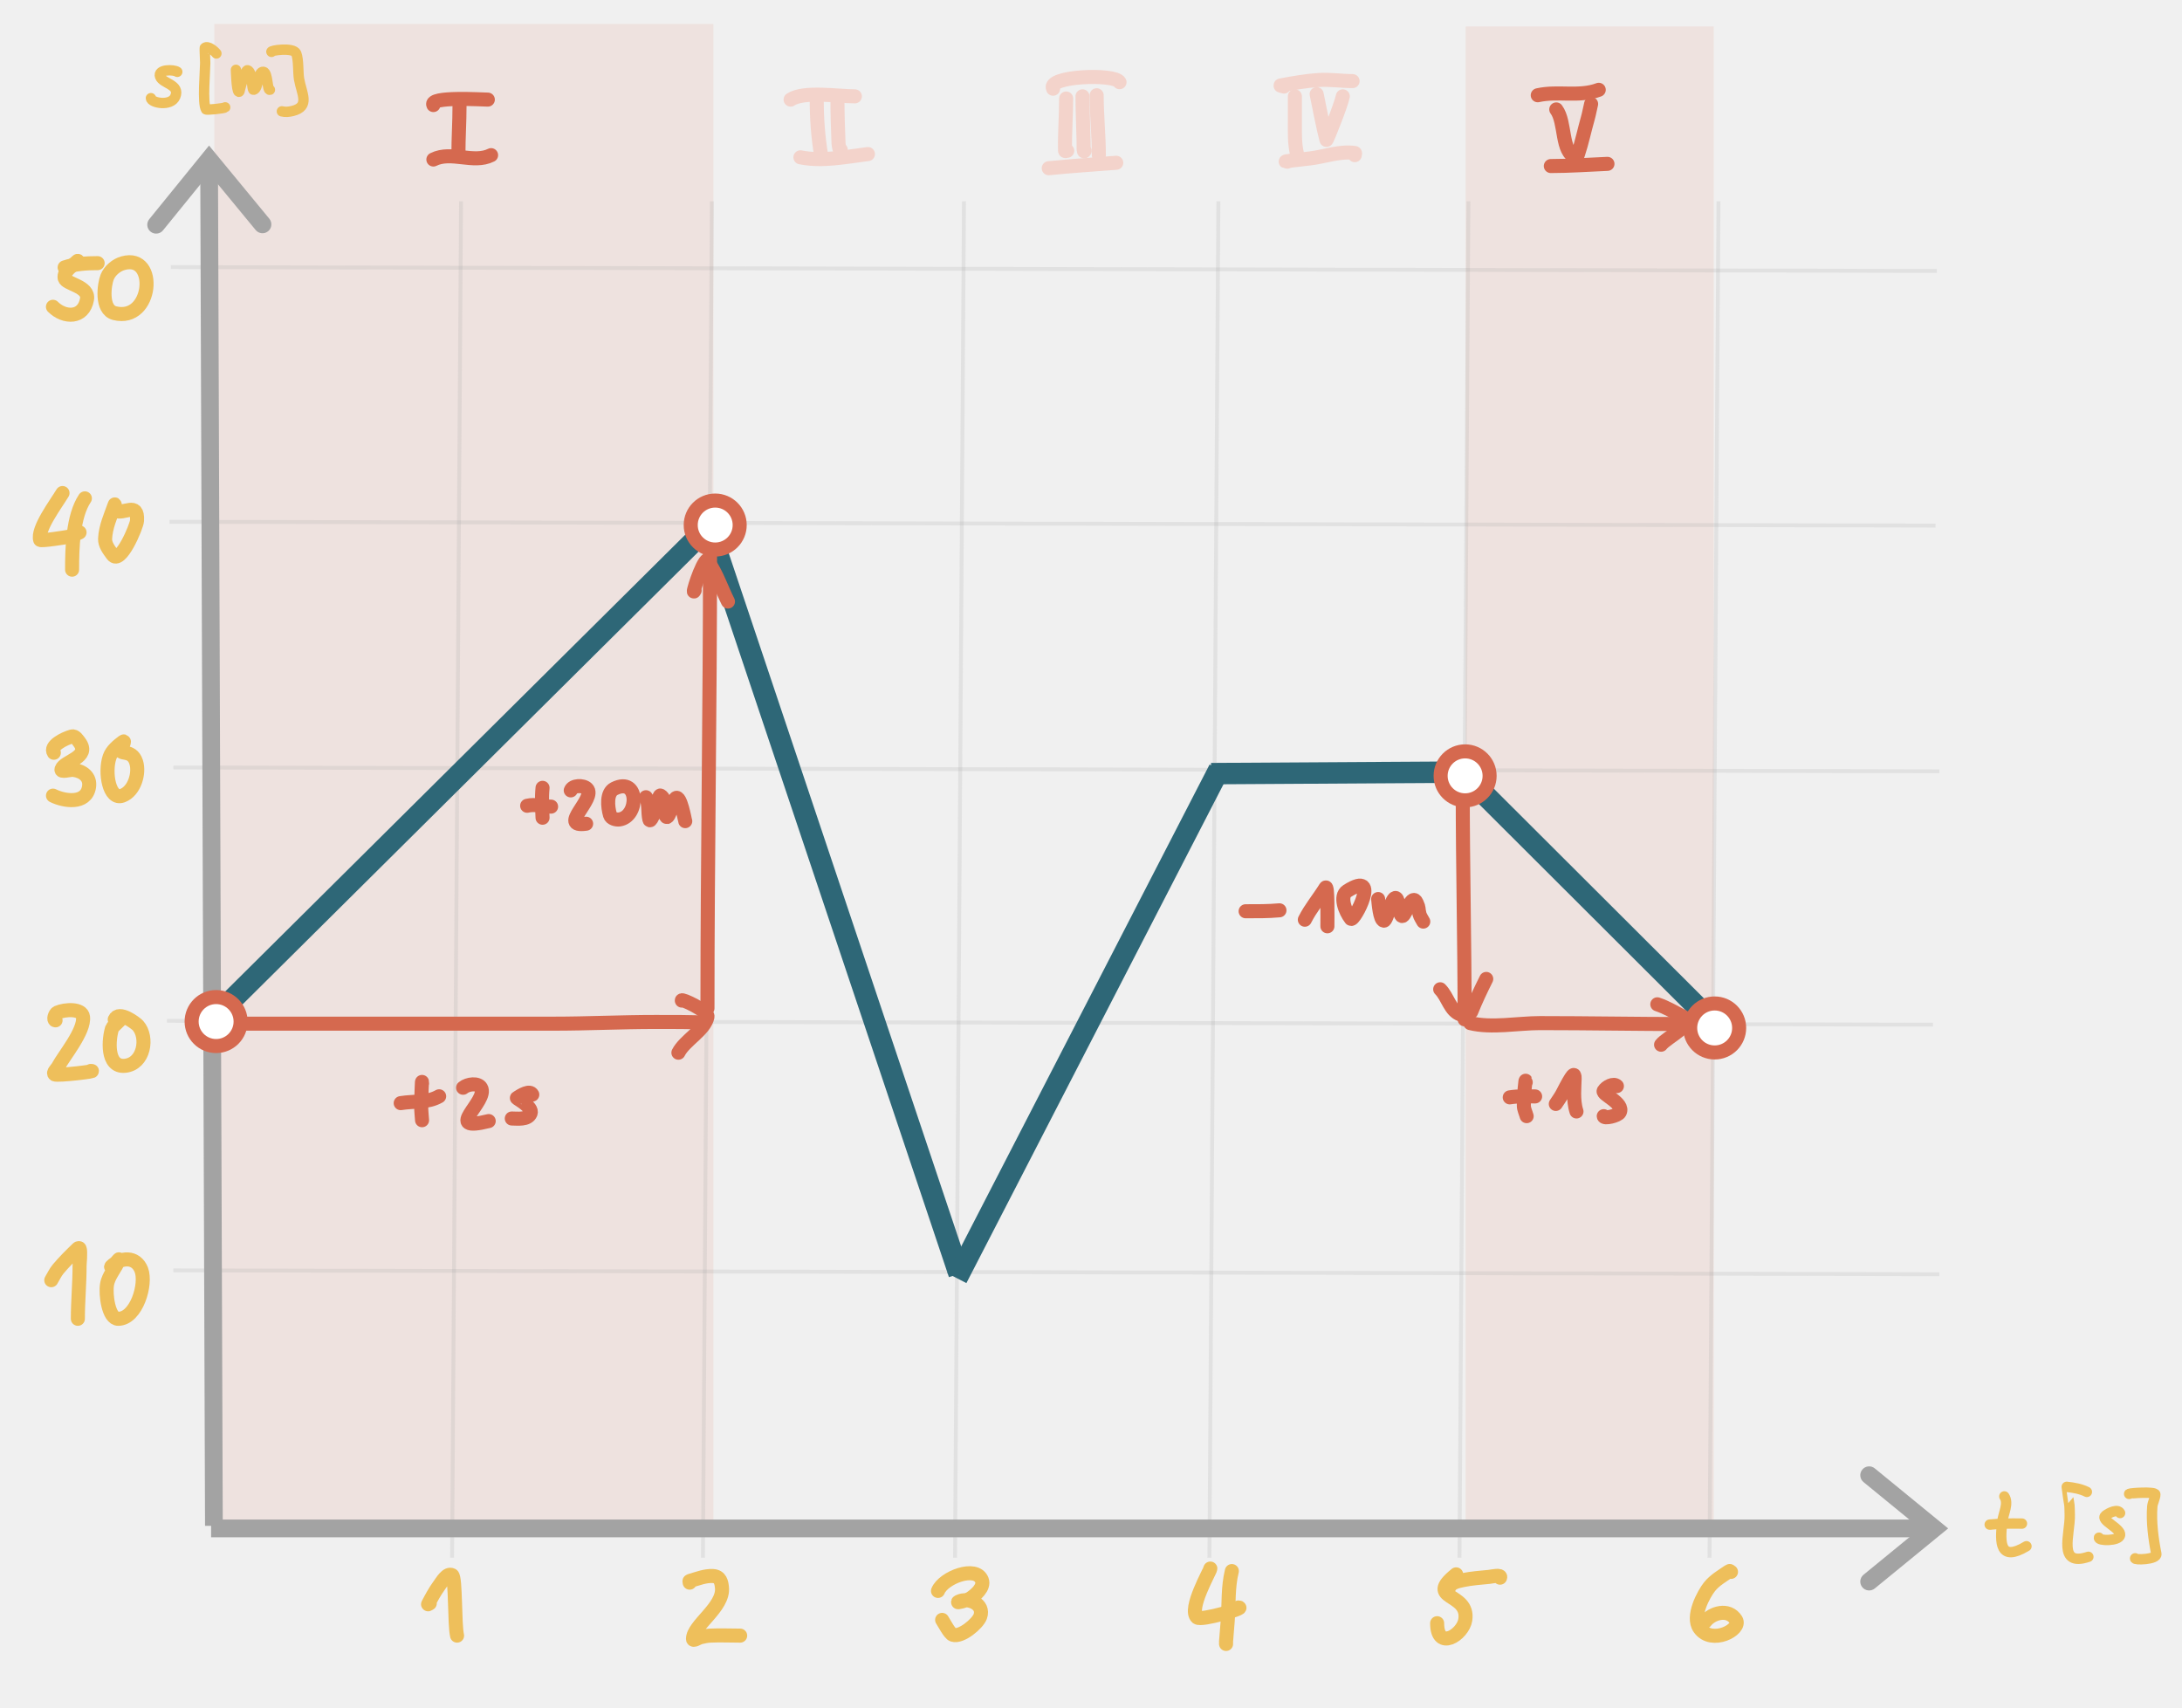
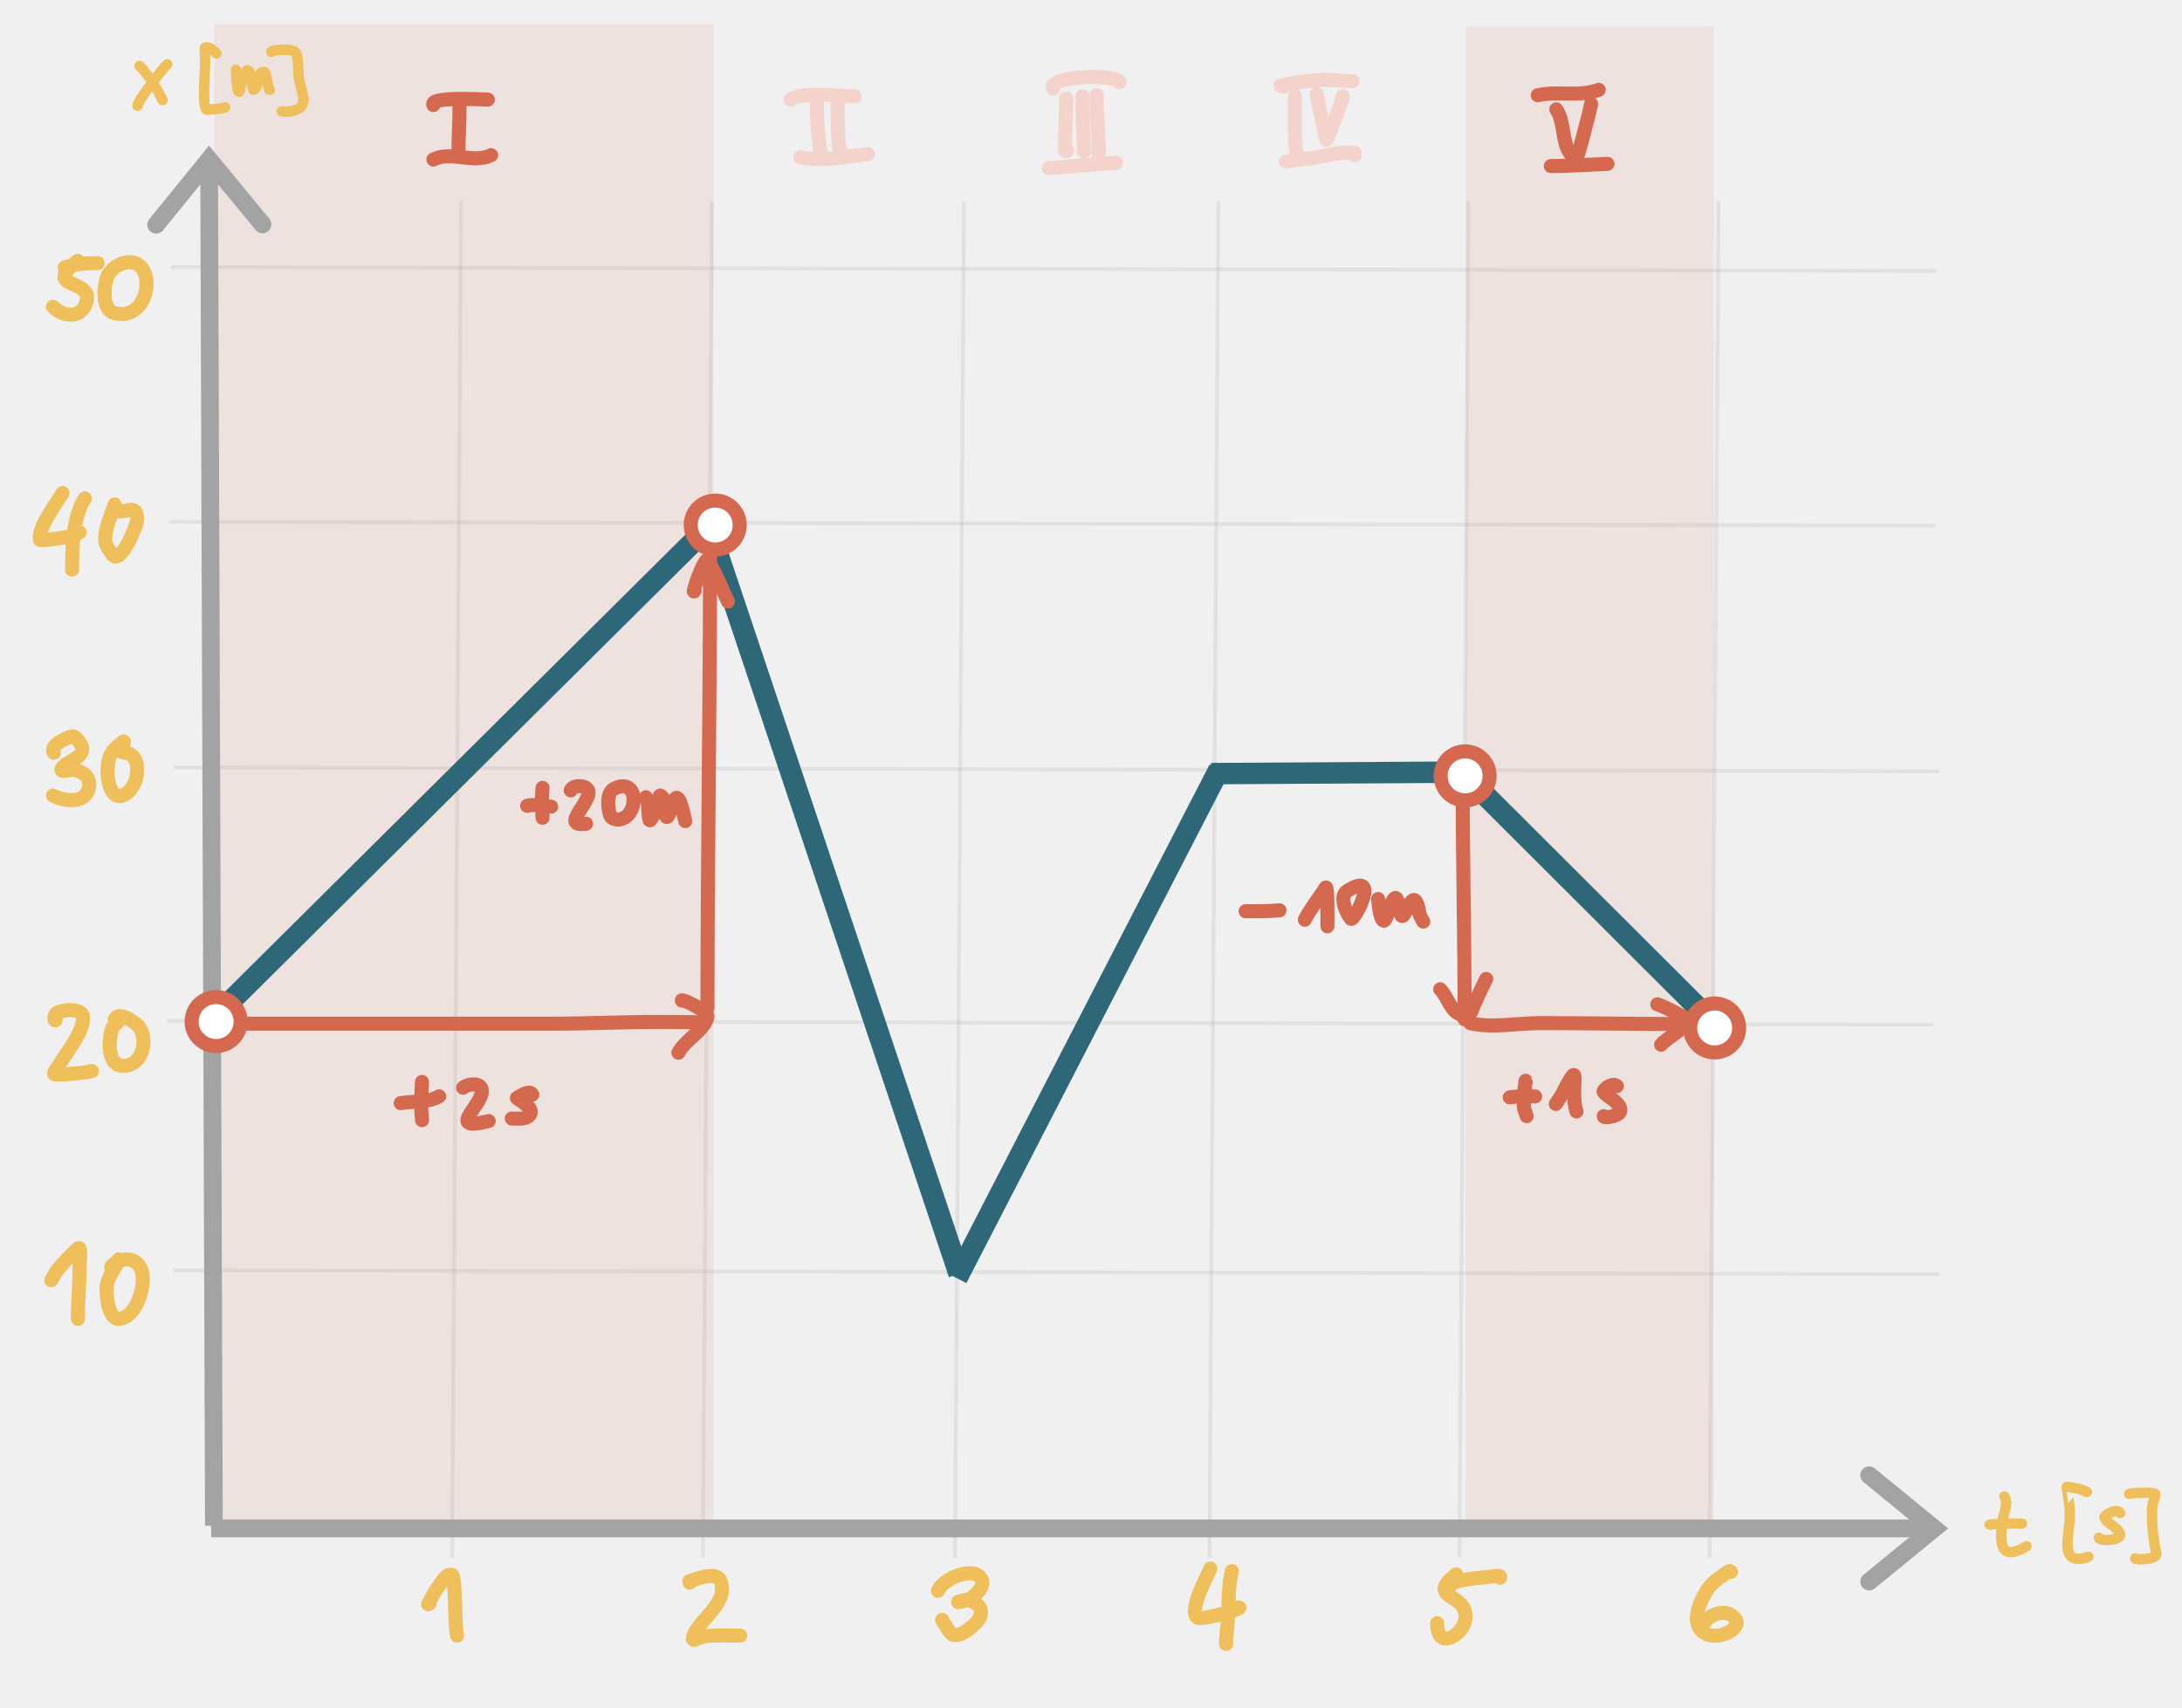
<svg xmlns="http://www.w3.org/2000/svg" xmlns:ns1="http://vectornator.io" height="100%" stroke-miterlimit="10" style="fill-rule:nonzero;clip-rule:evenodd;stroke-linecap:round;stroke-linejoin:round;" version="1.1" viewBox="0 0 326.025 255.15" width="100%" xml:space="preserve">
  <defs />
  <g id="Ebene-2" ns1:layerName="Ebene 2">
    <path d="M32.024 3.583L106.595 3.583L106.595 228.445L32.024 228.445L32.024 3.583Z" fill="#e9b0a2" fill-opacity="0.216" fill-rule="nonzero" opacity="1" stroke="none" />
    <path d="M218.991 3.95L256.059 3.95L256.059 228.813L218.991 228.813L218.991 3.95Z" fill="#e9b0a2" fill-opacity="0.216" fill-rule="nonzero" opacity="1" stroke="none" />
    <path d="M25.905 189.821L289.774 190.395" fill="none" opacity="1" stroke="#a3a3a3" stroke-linecap="butt" stroke-linejoin="round" stroke-opacity="0.197" stroke-width="0.58" />
    <path d="M24.949 152.535L288.818 153.109" fill="none" opacity="1" stroke="#a3a3a3" stroke-linecap="butt" stroke-linejoin="round" stroke-opacity="0.197" stroke-width="0.58" />
    <path d="M25.905 114.676L289.774 115.249" fill="none" opacity="1" stroke="#a3a3a3" stroke-linecap="butt" stroke-linejoin="round" stroke-opacity="0.197" stroke-width="0.58" />
    <path d="M25.331 77.963L289.201 78.537" fill="none" opacity="1" stroke="#a3a3a3" stroke-linecap="butt" stroke-linejoin="round" stroke-opacity="0.197" stroke-width="0.58" />
    <path d="M25.523 39.913L289.392 40.486" fill="none" opacity="1" stroke="#a3a3a3" stroke-linecap="butt" stroke-linejoin="round" stroke-opacity="0.197" stroke-width="0.58" />
    <path d="M67.551 232.765L68.889 30.083" fill="none" opacity="1" stroke="#a3a3a3" stroke-linecap="butt" stroke-linejoin="round" stroke-opacity="0.197" stroke-width="0.58" />
    <path d="M105.028 232.765L106.367 30.083" fill="none" opacity="1" stroke="#a3a3a3" stroke-linecap="butt" stroke-linejoin="round" stroke-opacity="0.197" stroke-width="0.58" />
    <path d="M142.696 232.765L144.035 30.083" fill="none" opacity="1" stroke="#a3a3a3" stroke-linecap="butt" stroke-linejoin="round" stroke-opacity="0.197" stroke-width="0.58" />
    <path d="M180.706 232.765L182.044 30.083" fill="none" opacity="1" stroke="#a3a3a3" stroke-linecap="butt" stroke-linejoin="round" stroke-opacity="0.197" stroke-width="0.58" />
    <path d="M218.068 232.765L219.407 30.083" fill="none" opacity="1" stroke="#a3a3a3" stroke-linecap="butt" stroke-linejoin="round" stroke-opacity="0.197" stroke-width="0.58" />
    <path d="M255.431 232.765L256.769 30.083" fill="none" opacity="1" stroke="#a3a3a3" stroke-linecap="butt" stroke-linejoin="round" stroke-opacity="0.197" stroke-width="0.58" />
    <path d="M218.524 115.37L180.957 115.596" fill="none" opacity="1" stroke="#2e6777" stroke-linecap="butt" stroke-linejoin="round" stroke-width="3.199" />
    <g opacity="1">
      <path d="M31.246 25.168C31.289 37.475 31.961 227.986 31.961 227.986" fill="none" stroke="#a3a3a3" stroke-linecap="butt" stroke-linejoin="round" stroke-width="2.649" />
      <g fill="#a3a3a3" stroke="none">
        <path d="M40.244 32.685L32.263 23.001L31.234 21.752L30.213 23.008L22.301 32.749C21.84 33.316 21.926 34.151 22.494 34.612C23.062 35.073 23.896 34.987 24.357 34.419L32.269 24.678L30.219 24.686L38.2 34.37C38.665 34.935 39.5 35.015 40.064 34.55C40.629 34.085 40.709 33.25 40.244 32.685Z" fill="#a3a3a3" />
      </g>
    </g>
    <g opacity="1">
      <path d="M287.668 228.379C273.502 228.379 31.543 228.379 31.543 228.379" fill="none" stroke="#a3a3a3" stroke-linecap="butt" stroke-linejoin="round" stroke-width="2.649" />
      <g fill="#a3a3a3" stroke="none">
        <path d="M280.119 237.35L289.831 229.404L291.084 228.379L289.831 227.353L280.119 219.407C279.553 218.944 278.718 219.027 278.255 219.593C277.792 220.159 277.875 220.994 278.441 221.457L288.154 229.404L288.154 227.353L278.441 235.3C277.875 235.763 277.792 236.598 278.255 237.164C278.718 237.73 279.553 237.813 280.119 237.35Z" fill="#a3a3a3" />
      </g>
    </g>
    <path d="M64.213 239.573C64.131 239.614 63.923 239.779 63.966 239.697C64.455 238.764 64.954 237.828 65.574 236.976C66.074 236.289 66.792 234.988 67.553 235.368C68.102 235.643 67.897 242.808 68.295 244.397" fill="none" opacity="1" stroke="#eebf5b" stroke-linecap="round" stroke-linejoin="round" stroke-width="2.099" />
    <path d="M106.408 78.156L31.654 152.381" fill="none" opacity="1" stroke="#2e6777" stroke-linecap="butt" stroke-linejoin="round" stroke-width="3.199" />
    <path d="M105.571 77.807L143.3 190.325" fill="none" opacity="1" stroke="#2e6777" stroke-linecap="butt" stroke-linejoin="round" stroke-width="3.199" />
    <path d="M217.944 114.859L255.888 152.723" fill="none" opacity="1" stroke="#2e6777" stroke-linecap="butt" stroke-linejoin="round" stroke-width="3.199" />
    <path d="M103.049 236.481C103.049 236.399 102.969 236.257 103.049 236.234C104.184 235.91 105.333 235.43 106.512 235.492C107.658 235.552 107.797 236.476 107.872 237.223C108.166 240.166 103.543 242.825 103.543 244.891C103.543 245.272 104.288 244.736 104.656 244.644C105.143 244.522 105.64 244.421 106.141 244.397C107.617 244.326 109.115 244.397 110.593 244.397" fill="none" opacity="1" stroke="#eebf5b" stroke-linecap="round" stroke-linejoin="round" stroke-width="2.099" />
    <path d="M140.152 237.718C140.951 235.72 145.856 233.839 146.707 236.11C147.111 237.186 145.721 238.352 144.976 238.831C144.471 239.156 142.707 239.594 143.244 239.326C144.611 238.643 147.159 239.63 146.46 241.552C146.081 242.595 143.617 244.686 142.379 244.273C141.891 244.11 141.079 242.509 140.771 242.047" fill="none" opacity="1" stroke="#eebf5b" stroke-linecap="round" stroke-linejoin="round" stroke-width="2.099" />
    <path d="M180.843 234.379C180.843 234.711 177.499 240.435 178.864 241.676C179.481 242.237 186.276 240.192 185.048 240.192" fill="none" opacity="1" stroke="#eebf5b" stroke-linecap="round" stroke-linejoin="round" stroke-width="2.099" />
    <path d="M184.058 234.75C183.456 237.158 183.623 239.695 183.44 242.171C183.364 243.202 183.266 244.231 183.193 245.262C183.193 245.263 183.193 246.059 183.193 245.386" fill="none" opacity="1" stroke="#eebf5b" stroke-linecap="round" stroke-linejoin="round" stroke-width="2.099" />
    <path d="M217.575 235.244C212.742 239.111 219.58 237.859 218.936 242.047C218.595 244.264 214.731 246.755 214.731 242.542" fill="none" opacity="1" stroke="#eebf5b" stroke-linecap="round" stroke-linejoin="round" stroke-width="2.099" />
    <path d="M216.586 237.1C216.916 236.44 217.844 236.264 218.565 236.11C219.865 235.834 221.2 235.751 222.523 235.616C222.872 235.58 224.387 235.226 224.13 235.739" fill="none" opacity="1" stroke="#eebf5b" stroke-linecap="round" stroke-linejoin="round" stroke-width="2.099" />
    <path d="M258.637 234.873C258.554 234.832 258.465 234.697 258.39 234.75C257.352 235.468 256.205 236.11 255.421 237.1C254.561 238.186 252.719 241.544 253.937 243.284C255.735 245.852 260.278 243.486 259.379 242.047C258.256 240.25 255.761 241.016 254.803 242.294" fill="none" opacity="1" stroke="#eebf5b" stroke-linecap="round" stroke-linejoin="round" stroke-width="2.099" />
    <path d="M7.661 191.29C8.003 190.735 8.267 190.124 8.686 189.624C9.598 188.535 10.609 187.532 11.634 186.548C11.695 186.489 11.852 186.472 11.89 186.548C12.084 186.937 11.89 188.924 11.89 189.111C11.89 191.784 11.634 194.401 11.634 197.057" fill="none" opacity="1" stroke="#eebf5b" stroke-linecap="round" stroke-linejoin="round" stroke-width="2.099" />
    <path d="M17.208 188.791C17.411 188.61 17.883 187.961 17.785 188.214C17.288 189.497 16.213 190.573 15.991 191.931C15.749 193.406 16.205 197.057 17.657 197.057C20.402 197.057 21.925 191.854 21.117 189.752C20.309 187.653 18.029 187.842 16.631 189.239C16.459 189.412 17.026 188.953 17.208 188.791Z" fill="none" opacity="1" stroke="#eebf5b" stroke-linecap="round" stroke-linejoin="round" stroke-width="2.099" />
    <path d="M8.302 152.46C7.908 152.46 8.197 151.464 8.558 151.307C9.749 150.789 12.241 150.658 12.402 151.947C12.666 154.054 9.538 157.762 8.686 159.38C8.49 159.752 7.823 160.3 8.173 160.534C8.553 160.787 14.88 160.021 13.556 160.021" fill="none" opacity="1" stroke="#eebf5b" stroke-linecap="round" stroke-linejoin="round" stroke-width="2.099" />
    <path d="M17.849 152.396C19.085 151.393 16.828 153.407 16.76 153.613C16.245 155.157 15.828 159.537 18.682 159.252C21.54 158.966 22.173 154.982 20.604 153.229C20.343 152.937 17.755 150.906 17.144 152.332C17.051 152.549 17.666 152.545 17.849 152.396Z" fill="none" opacity="1" stroke="#eebf5b" stroke-linecap="round" stroke-linejoin="round" stroke-width="2.099" />
    <path d="M8.045 112.477C7.374 111.47 9.572 110.369 10.736 110.042C11.205 109.91 11.602 110.546 11.89 110.939C13.531 113.177 9.599 113.712 9.199 114.912C9.009 115.48 10.398 114.965 10.993 115.04C12.36 115.211 13.552 116.086 13.3 117.603C12.859 120.244 9.561 119.706 7.917 118.884" fill="none" opacity="1" stroke="#eebf5b" stroke-linecap="round" stroke-linejoin="round" stroke-width="2.099" />
    <path d="M18.169 111.772C18.315 111.474 18.691 110.612 18.426 110.811C17.603 111.428 16.706 112.143 16.375 113.117C15.595 115.412 16.316 119.627 18.297 118.884C20.103 118.207 20.865 115.523 20.348 113.886C19.67 111.74 17.562 113.018 18.169 111.772Z" fill="none" opacity="1" stroke="#eebf5b" stroke-linecap="round" stroke-linejoin="round" stroke-width="2.099" />
    <path d="M9.341 73.67C8.319 75.373 5.536 79.039 6.001 80.667C6.064 80.885 9.943 80.271 10.295 80.19C10.898 80.051 11.355 79.819 11.886 79.554" fill="none" opacity="1" stroke="#eebf5b" stroke-linecap="round" stroke-linejoin="round" stroke-width="2.099" />
    <path d="M182.15 114.971L142.973 190.99" fill="none" opacity="1" stroke="#2e6777" stroke-linecap="butt" stroke-linejoin="round" stroke-width="3.199" />
    <path d="M12.681 74.465C10.874 77.174 10.772 81.937 10.772 85.12" fill="none" opacity="1" stroke="#eebf5b" stroke-linecap="round" stroke-linejoin="round" stroke-width="2.099" />
    <path d="M17.213 76.294C16.955 76.156 17.232 75.144 17.133 75.419C16.539 77.078 15.777 78.748 15.702 80.508C15.665 81.385 16.297 82.186 16.815 82.894C17.987 84.491 20.428 78.621 20.473 77.805C20.639 74.823 18.489 76.977 17.213 76.294Z" fill="none" opacity="1" stroke="#eebf5b" stroke-linecap="round" stroke-linejoin="round" stroke-width="2.099" />
    <path d="M11.886 39.32C11.78 39.214 11.674 38.896 11.567 39.002C10.818 39.751 9.492 40.499 9.659 41.546C9.806 42.467 13.36 42.737 12.999 44.727C12.47 47.632 9.598 47.528 7.91 45.84" fill="none" opacity="1" stroke="#eebf5b" stroke-linecap="round" stroke-linejoin="round" stroke-width="2.099" />
    <path d="M9.659 39.956C11.257 39.423 12.896 39.32 14.589 39.32" fill="none" opacity="1" stroke="#eebf5b" stroke-linecap="round" stroke-linejoin="round" stroke-width="2.099" />
    <path d="M18.406 39.32C17.391 39.599 16.42 40.413 16.02 41.387C15.575 42.472 15.049 46.273 17.133 46.794C22.803 48.211 23.647 37.875 18.406 39.32Z" fill="none" opacity="1" stroke="#eebf5b" stroke-linecap="round" stroke-linejoin="round" stroke-width="2.099" />
-     <path d="M26.487 10.733C26.006 10.372 23.495 10.311 23.922 11.449C24.326 12.527 26.944 12.617 26.189 14.432C25.548 15.97 22.549 15.356 22.549 14.67" fill="none" opacity="1" stroke="#eebf5b" stroke-linecap="round" stroke-linejoin="round" stroke-width="1.55" />
    <path d="M32.333 7.989C32.005 7.578 31.06 6.788 30.603 7.153C30.557 7.19 30.663 8.981 30.663 9.42C30.663 10.585 30.213 15.392 30.782 16.341C30.856 16.464 33.483 16.205 33.646 16.042" fill="none" opacity="1" stroke="#eebf5b" stroke-linecap="round" stroke-linejoin="round" stroke-width="1.55" />
    <path d="M35.256 10.435C35.256 10.192 35.317 13.597 35.674 13.716C35.8 13.758 35.823 13.488 35.853 13.358C35.949 12.942 36.648 10.41 36.986 10.494C37.755 10.686 37.607 13.463 37.881 13.418C38.68 13.284 38.462 10.581 39.373 10.733C40.031 10.843 39.922 13.553 40.327 13.418" fill="none" opacity="1" stroke="#eebf5b" stroke-linecap="round" stroke-linejoin="round" stroke-width="1.55" />
    <path d="M40.566 7.75C40.271 7.554 43.87 7.003 44.265 7.989C44.635 8.914 44.52 10.881 44.682 11.807C45.064 13.988 46.374 15.918 43.728 16.579C43.201 16.711 42.651 16.773 42.117 16.639" fill="none" opacity="1" stroke="#eebf5b" stroke-linecap="round" stroke-linejoin="round" stroke-width="1.55" />
    <path d="M299.478 223.597C300.176 224.643 299.33 226.109 299.178 227.357C298.784 230.582 298.82 233.422 302.787 231.042" fill="none" opacity="1" stroke="#eebf5b" stroke-linecap="round" stroke-linejoin="round" stroke-width="1.55" />
    <path d="M297.448 227.808C297.398 227.808 297.248 227.812 297.298 227.808C298.049 227.754 298.8 227.684 299.554 227.658C300.376 227.629 301.265 227.658 302.11 227.658" fill="none" opacity="1" stroke="#eebf5b" stroke-linecap="round" stroke-linejoin="round" stroke-width="1.55" />
    <path d="M311.811 222.92C310.886 222.458 309.83 222.283 308.803 222.168C308.799 222.168 308.993 223.596 309.028 223.823C309.242 225.178 309.214 224.587 309.254 226.379C309.319 229.286 307.374 234.175 312.036 232.621" fill="none" opacity="1" stroke="#eebf5b" stroke-linecap="round" stroke-linejoin="round" stroke-width="1.55" />
    <path d="M316.774 226.079C316.444 225.419 315.178 226.005 314.593 226.455C313.706 227.137 316.959 228.365 316.774 229.387C316.606 230.31 313.454 230.248 313.615 229.763" fill="none" opacity="1" stroke="#eebf5b" stroke-linecap="round" stroke-linejoin="round" stroke-width="1.55" />
    <path d="M318.127 223.221C318.301 223.091 322.037 222.849 322.037 223.296C322.037 223.824 321.629 224.544 321.586 225.101C321.408 227.412 321.741 229.936 322.188 232.17C322.369 233.077 318.762 233.114 319.03 232.846" fill="none" opacity="1" stroke="#eebf5b" stroke-linecap="round" stroke-linejoin="round" stroke-width="1.55" />
    <path d="M28.632 152.643C28.632 150.621 30.27 148.983 32.291 148.983C34.312 148.983 35.951 150.621 35.951 152.643C35.951 154.664 34.312 156.302 32.291 156.302C30.27 156.302 28.632 154.664 28.632 152.643Z" fill="#ffffff" fill-rule="nonzero" opacity="1" stroke="#d5694f" stroke-linecap="round" stroke-linejoin="round" stroke-width="2.099" />
    <path d="M103.204 78.453C103.204 76.432 104.842 74.794 106.863 74.794C108.884 74.794 110.522 76.432 110.522 78.453C110.522 80.474 108.884 82.113 106.863 82.113C104.842 82.113 103.204 80.474 103.204 78.453Z" fill="#ffffff" fill-rule="nonzero" opacity="1" stroke="#d5694f" stroke-linecap="round" stroke-linejoin="round" stroke-width="2.099" />
    <path d="M252.538 153.599C252.538 151.578 254.177 149.939 256.198 149.939C258.219 149.939 259.857 151.578 259.857 153.599C259.857 155.62 258.219 157.258 256.198 157.258C254.177 157.258 252.538 155.62 252.538 153.599Z" fill="#ffffff" fill-rule="nonzero" opacity="1" stroke="#d5694f" stroke-linecap="round" stroke-linejoin="round" stroke-width="2.099" />
    <path d="M36.377 152.957C51.834 152.957 67.29 152.957 82.724 152.957C87.784 152.957 92.858 152.702 97.918 152.702C98.963 152.702 104.96 152.682 104.813 152.829" fill="none" opacity="1" stroke="#d5694f" stroke-linecap="round" stroke-linejoin="round" stroke-width="2.099" />
    <path d="M101.876 149.51C101.685 149.127 105.883 151.054 105.706 151.935C105.305 153.943 102.289 155.452 101.365 157.298" fill="none" opacity="1" stroke="#d5694f" stroke-linecap="round" stroke-linejoin="round" stroke-width="2.099" />
    <path d="M105.706 150.659C105.706 128.149 106.089 105.601 106.089 83.117" fill="none" opacity="1" stroke="#d5694f" stroke-linecap="round" stroke-linejoin="round" stroke-width="2.099" />
    <path d="M105.706 83.628C104.81 84.076 103.216 89.374 103.791 88.224" fill="none" opacity="1" stroke="#d5694f" stroke-linecap="round" stroke-linejoin="round" stroke-width="2.099" />
    <path d="M105.962 84.139C107.143 85.91 107.818 87.979 108.771 89.884" fill="none" opacity="1" stroke="#d5694f" stroke-linecap="round" stroke-linejoin="round" stroke-width="2.099" />
    <path d="M59.87 164.831C61.847 164.501 63.841 164.824 65.616 163.81" fill="none" opacity="1" stroke="#d5694f" stroke-linecap="round" stroke-linejoin="round" stroke-width="2.099" />
    <path d="M63.062 161.894C63.062 160.744 62.934 164.192 62.934 165.342C62.934 166.024 63.019 166.704 63.062 167.385" fill="none" opacity="1" stroke="#d5694f" stroke-linecap="round" stroke-linejoin="round" stroke-width="2.099" />
    <path d="M69.191 162.533C69.877 161.961 71.424 161.759 71.872 162.533C73.025 164.525 65.954 169.279 73.021 167.512" fill="none" opacity="1" stroke="#d5694f" stroke-linecap="round" stroke-linejoin="round" stroke-width="2.099" />
    <path d="M79.532 163.554C79.181 162.852 77.887 163.63 77.234 164.065C77.151 164.12 79.667 165.388 79.277 166.363C78.873 167.374 77.282 167.129 76.468 167.129" fill="none" opacity="1" stroke="#d5694f" stroke-linecap="round" stroke-linejoin="round" stroke-width="2.099" />
    <path d="M78.766 120.399C79.951 120.103 81.133 120.527 82.341 120.527" fill="none" opacity="1" stroke="#d5694f" stroke-linecap="round" stroke-linejoin="round" stroke-width="2.099" />
    <path d="M81.065 117.718C80.916 119.2 81.005 120.698 81.065 122.187" fill="none" opacity="1" stroke="#d5694f" stroke-linecap="round" stroke-linejoin="round" stroke-width="2.099" />
    <path d="M85.278 118.101C85.535 117.33 87.129 117.271 87.704 117.846C89.141 119.283 83.245 123.699 87.576 123.08" fill="none" opacity="1" stroke="#d5694f" stroke-linecap="round" stroke-linejoin="round" stroke-width="2.099" />
    <path d="M91.79 117.846C90.594 118.443 90.774 120.521 91.151 121.804C91.296 122.297 92.046 122.515 92.556 122.442C95.485 122.023 95.52 115.98 91.79 117.846Z" fill="none" opacity="1" stroke="#d5694f" stroke-linecap="round" stroke-linejoin="round" stroke-width="2.099" />
    <path d="M96.514 119.122C97.014 120.124 96.776 121.35 97.024 122.442C97.155 123.018 97.756 121.478 97.918 120.91C97.947 120.808 98.475 118.741 98.684 118.867C99.816 119.546 98.875 121.356 99.578 122.059C99.93 122.411 100.665 119.462 100.982 119.25C101.675 118.788 102.31 122.494 102.387 122.697" fill="none" opacity="1" stroke="#d5694f" stroke-linecap="round" stroke-linejoin="round" stroke-width="2.099" />
    <path d="M218.557 118.185C218.557 129.48 218.838 140.939 218.838 152.312" fill="none" opacity="1" stroke="#d5694f" stroke-linecap="round" stroke-linejoin="round" stroke-width="2.099" />
    <path d="M215.187 147.818C216.365 148.997 216.642 151.065 218.276 151.61" fill="none" opacity="1" stroke="#d5694f" stroke-linecap="round" stroke-linejoin="round" stroke-width="2.099" />
    <path d="M222.068 146.273C221.262 147.885 220.491 149.515 219.821 151.189" fill="none" opacity="1" stroke="#d5694f" stroke-linecap="round" stroke-linejoin="round" stroke-width="2.099" />
    <path d="M194.963 137.425C195.811 135.73 197.056 134.263 198.053 132.65C198.421 132.054 198.334 137.13 198.334 138.408" fill="none" opacity="1" stroke="#d5694f" stroke-linecap="round" stroke-linejoin="round" stroke-width="2.099" />
    <path d="M201.283 133.142C200.108 133.892 200.981 136.191 201.845 137.285C202.274 137.828 206.491 129.814 201.283 133.142Z" fill="none" opacity="1" stroke="#d5694f" stroke-linecap="round" stroke-linejoin="round" stroke-width="2.099" />
    <path d="M205.917 134.336C205.982 134.916 206.166 137.458 206.76 137.566C207.228 137.651 207.937 133.871 208.586 134.195C209.067 134.436 209.051 137.071 209.569 136.864C210.091 136.655 210.97 133.309 211.676 134.897C212.112 135.88 211.845 135.573 212.097 136.583C212.194 136.969 212.48 137.348 212.659 137.706" fill="none" opacity="1" stroke="#d5694f" stroke-linecap="round" stroke-linejoin="round" stroke-width="2.099" />
    <path d="M186.115 136.161C187.815 136.161 189.48 136.175 191.171 136.021" fill="none" opacity="1" stroke="#d5694f" stroke-linecap="round" stroke-linejoin="round" stroke-width="2.099" />
    <path d="M219.681 152.874C222.831 153.662 226.823 152.874 230.074 152.874C237.353 152.874 244.579 153.015 251.842 153.015" fill="none" opacity="1" stroke="#d5694f" stroke-linecap="round" stroke-linejoin="round" stroke-width="2.099" />
    <path d="M247.629 150.065C248.96 150.509 250.185 151.229 251.421 151.891C253.435 152.97 249.022 154.997 248.191 156.104" fill="none" opacity="1" stroke="#d5694f" stroke-linecap="round" stroke-linejoin="round" stroke-width="2.099" />
    <path d="M225.58 163.969C226.827 163.761 228.107 163.829 229.372 163.829" fill="none" opacity="1" stroke="#d5694f" stroke-linecap="round" stroke-linejoin="round" stroke-width="2.099" />
    <path d="M215.252 115.93C215.252 113.909 216.891 112.271 218.912 112.271C220.933 112.271 222.571 113.909 222.571 115.93C222.571 117.951 220.933 119.59 218.912 119.59C216.891 119.59 215.252 117.951 215.252 115.93Z" fill="#ffffff" fill-rule="nonzero" opacity="1" stroke="#d5694f" stroke-linecap="round" stroke-linejoin="round" stroke-width="2.099" />
    <path d="M227.967 161.722C227.967 160.548 227.655 164.059 227.686 165.233C227.7 165.767 227.967 166.263 228.108 166.778" fill="none" opacity="1" stroke="#d5694f" stroke-linecap="round" stroke-linejoin="round" stroke-width="2.099" />
    <path d="M232.461 164.952C232.789 164.437 233.164 163.95 233.444 163.407C236.623 157.248 234.443 162.752 235.551 166.076" fill="none" opacity="1" stroke="#d5694f" stroke-linecap="round" stroke-linejoin="round" stroke-width="2.099" />
    <path d="M241.59 162.284C241.098 161.792 239.989 162.393 239.624 162.986C239.282 163.541 242.72 164.798 242.011 166.216C241.754 166.731 239.624 167.21 239.624 166.778" fill="none" opacity="1" stroke="#d5694f" stroke-linecap="round" stroke-linejoin="round" stroke-width="2.099" />
    <path d="M68.658 15.86C68.658 18.247 68.496 20.632 68.496 23.02" fill="none" opacity="1" stroke="#d5694f" stroke-linecap="round" stroke-linejoin="round" stroke-width="2.099" />
    <path d="M64.753 15.697C64.087 14.366 72.106 14.883 72.889 14.883" fill="none" opacity="1" stroke="#d5694f" stroke-linecap="round" stroke-linejoin="round" stroke-width="2.099" />
    <path d="M64.753 23.834C67.423 22.498 70.739 24.502 73.377 23.183" fill="none" opacity="1" stroke="#d5694f" stroke-linecap="round" stroke-linejoin="round" stroke-width="2.099" />
    <path d="M122.035 15.046C122.035 17.77 122.238 20.496 122.686 23.183" fill="none" opacity="1" stroke="#f3d3cb" stroke-linecap="round" stroke-linejoin="round" stroke-width="2.099" />
    <path d="M125.127 14.558C125.127 16.837 125.192 19.116 125.289 21.392C125.304 21.735 125.461 22.676 125.615 22.369" fill="none" opacity="1" stroke="#f3d3cb" stroke-linecap="round" stroke-linejoin="round" stroke-width="2.099" />
    <path d="M118.129 14.883C120.082 13.581 125.199 14.395 127.73 14.395" fill="none" opacity="1" stroke="#f3d3cb" stroke-linecap="round" stroke-linejoin="round" stroke-width="2.099" />
    <path d="M119.594 23.508C122.885 24.166 126.374 23.433 129.683 23.02" fill="none" opacity="1" stroke="#f3d3cb" stroke-linecap="round" stroke-linejoin="round" stroke-width="2.099" />
    <path d="M159.301 14.72C159.301 17.325 159.076 19.928 159.138 22.532C159.14 22.64 159.355 22.532 159.463 22.532" fill="none" opacity="1" stroke="#f3d3cb" stroke-linecap="round" stroke-linejoin="round" stroke-width="2.099" />
    <path d="M161.742 14.395C161.742 16.62 161.856 18.843 161.904 21.067C161.915 21.558 161.847 22.971 162.067 22.532" fill="none" opacity="1" stroke="#f3d3cb" stroke-linecap="round" stroke-linejoin="round" stroke-width="2.099" />
    <path d="M163.857 14.232C163.857 17.219 164.183 20.19 164.183 23.183" fill="none" opacity="1" stroke="#f3d3cb" stroke-linecap="round" stroke-linejoin="round" stroke-width="2.099" />
    <path d="M157.348 13.256C156.388 11.336 166.613 10.957 167.275 12.279" fill="none" opacity="1" stroke="#f3d3cb" stroke-linecap="round" stroke-linejoin="round" stroke-width="2.099" />
    <path d="M156.697 25.135C160.054 24.8 163.422 24.581 166.786 24.322" fill="none" opacity="1" stroke="#f3d3cb" stroke-linecap="round" stroke-linejoin="round" stroke-width="2.099" />
    <path d="M193.475 14.395C193.475 14.039 193.475 17.508 193.475 18.138C193.475 19.741 193.411 21.464 193.8 23.02" fill="none" opacity="1" stroke="#f3d3cb" stroke-linecap="round" stroke-linejoin="round" stroke-width="2.099" />
    <path d="M196.729 14.069C197.149 16.168 197.753 19.239 198.194 20.904C198.232 21.048 200.366 15.738 200.635 14.395" fill="none" opacity="1" stroke="#f3d3cb" stroke-linecap="round" stroke-linejoin="round" stroke-width="2.099" />
    <path d="M191.847 12.93C191.684 12.876 191.19 12.799 191.359 12.768C193.244 12.414 195.141 12.075 197.055 11.954C198.734 11.847 200.417 12.117 202.099 12.117" fill="none" opacity="1" stroke="#f3d3cb" stroke-linecap="round" stroke-linejoin="round" stroke-width="2.099" />
    <path d="M192.335 24.159C191.185 24.159 194.611 23.811 195.753 23.671C197.977 23.398 200.207 22.54 202.425 22.857C202.532 22.872 202.425 23.074 202.425 23.183" fill="none" opacity="1" stroke="#f3d3cb" stroke-linecap="round" stroke-linejoin="round" stroke-width="2.099" />
    <path d="M232.531 16.348C233.985 18.287 233.203 22.756 235.46 23.508C235.645 23.57 235.723 23.205 235.785 23.02C236.36 21.294 236.749 19.404 237.25 17.65C237.449 16.954 237.562 16.236 237.738 15.534" fill="none" opacity="1" stroke="#d5694f" stroke-linecap="round" stroke-linejoin="round" stroke-width="2.099" />
    <path d="M229.764 14.232C232.818 13.554 235.925 14.526 238.877 13.419" fill="none" opacity="1" stroke="#d5694f" stroke-linecap="round" stroke-linejoin="round" stroke-width="2.099" />
    <path d="M231.717 24.81C234.54 24.81 237.359 24.6 240.179 24.484" fill="none" opacity="1" stroke="#d5694f" stroke-linecap="round" stroke-linejoin="round" stroke-width="2.099" />
+     <path d="M20.858 9.846C22.232 11.22 23.395 13.165 24.293 14.961" fill="none" opacity="1" stroke="#eebf5b" stroke-linecap="round" stroke-linejoin="round" stroke-width="1.55" />
+     <path d="M24.98 9.617C24.636 9.846 20.552 15.013 20.552 15.801" fill="none" opacity="1" stroke="#eebf5b" stroke-linecap="round" stroke-linejoin="round" stroke-width="1.55" />
  </g>
  <g id="Ebene-1" ns1:layerName="Ebene 1" />
</svg>
